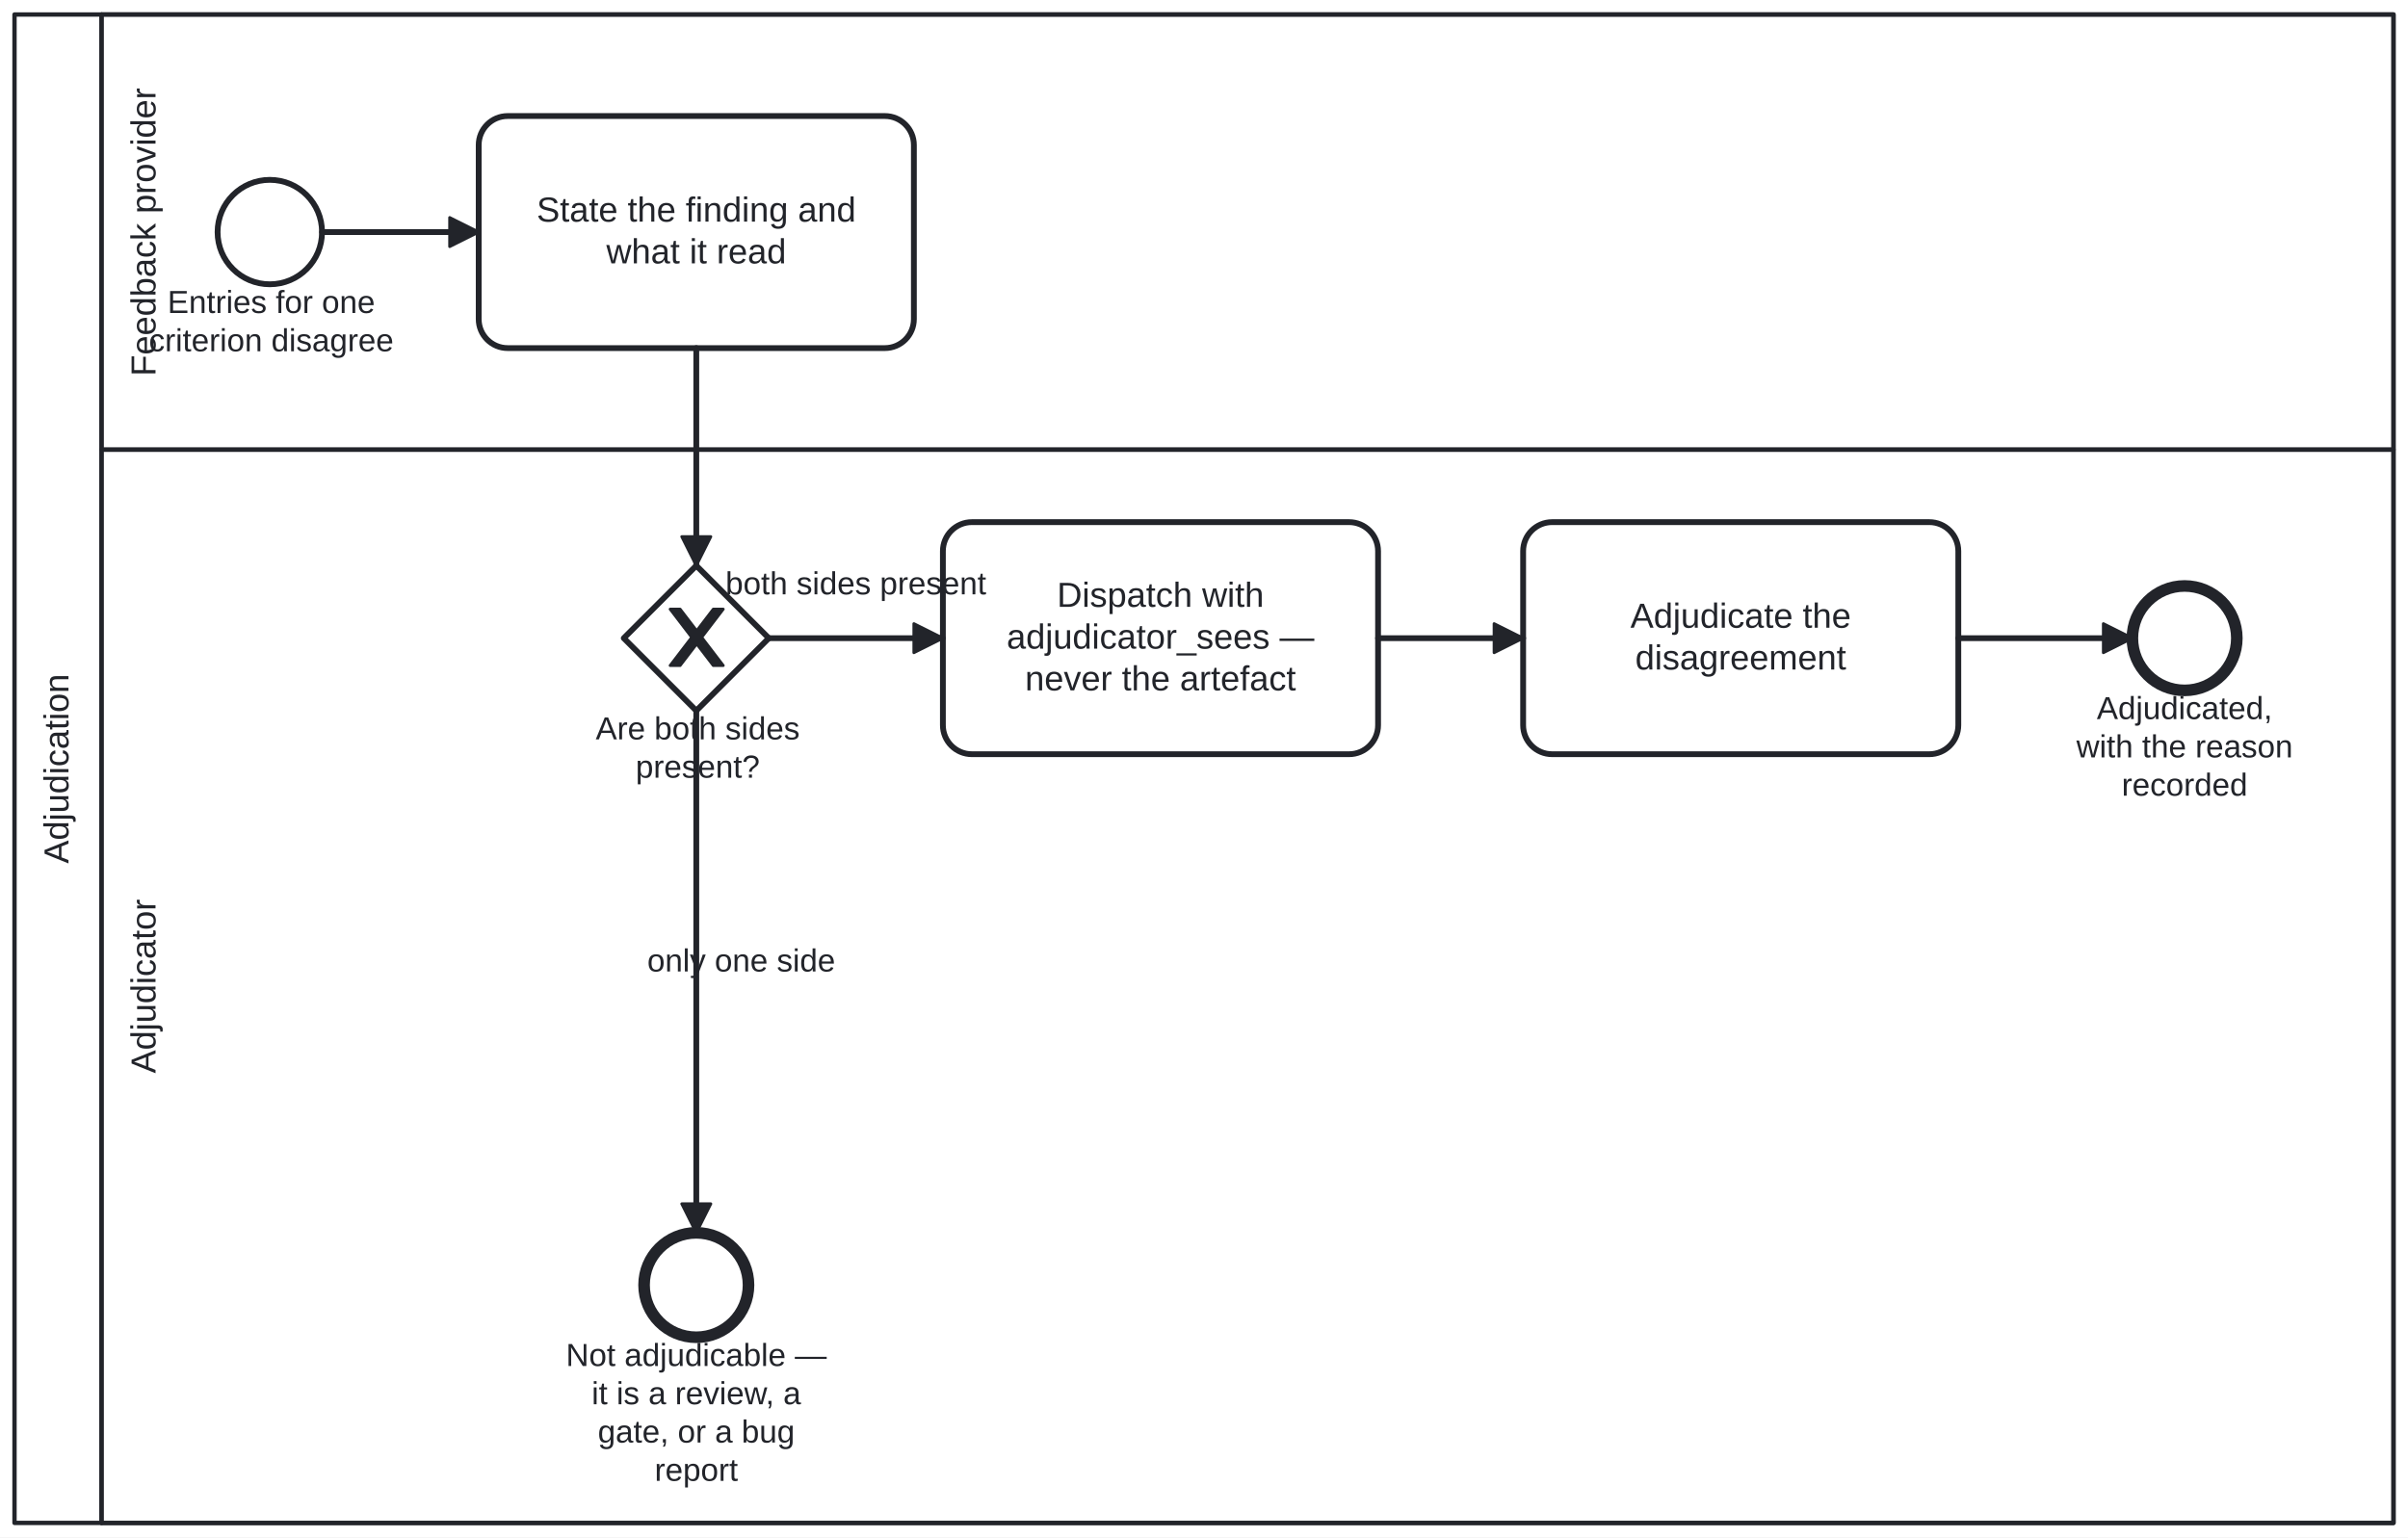
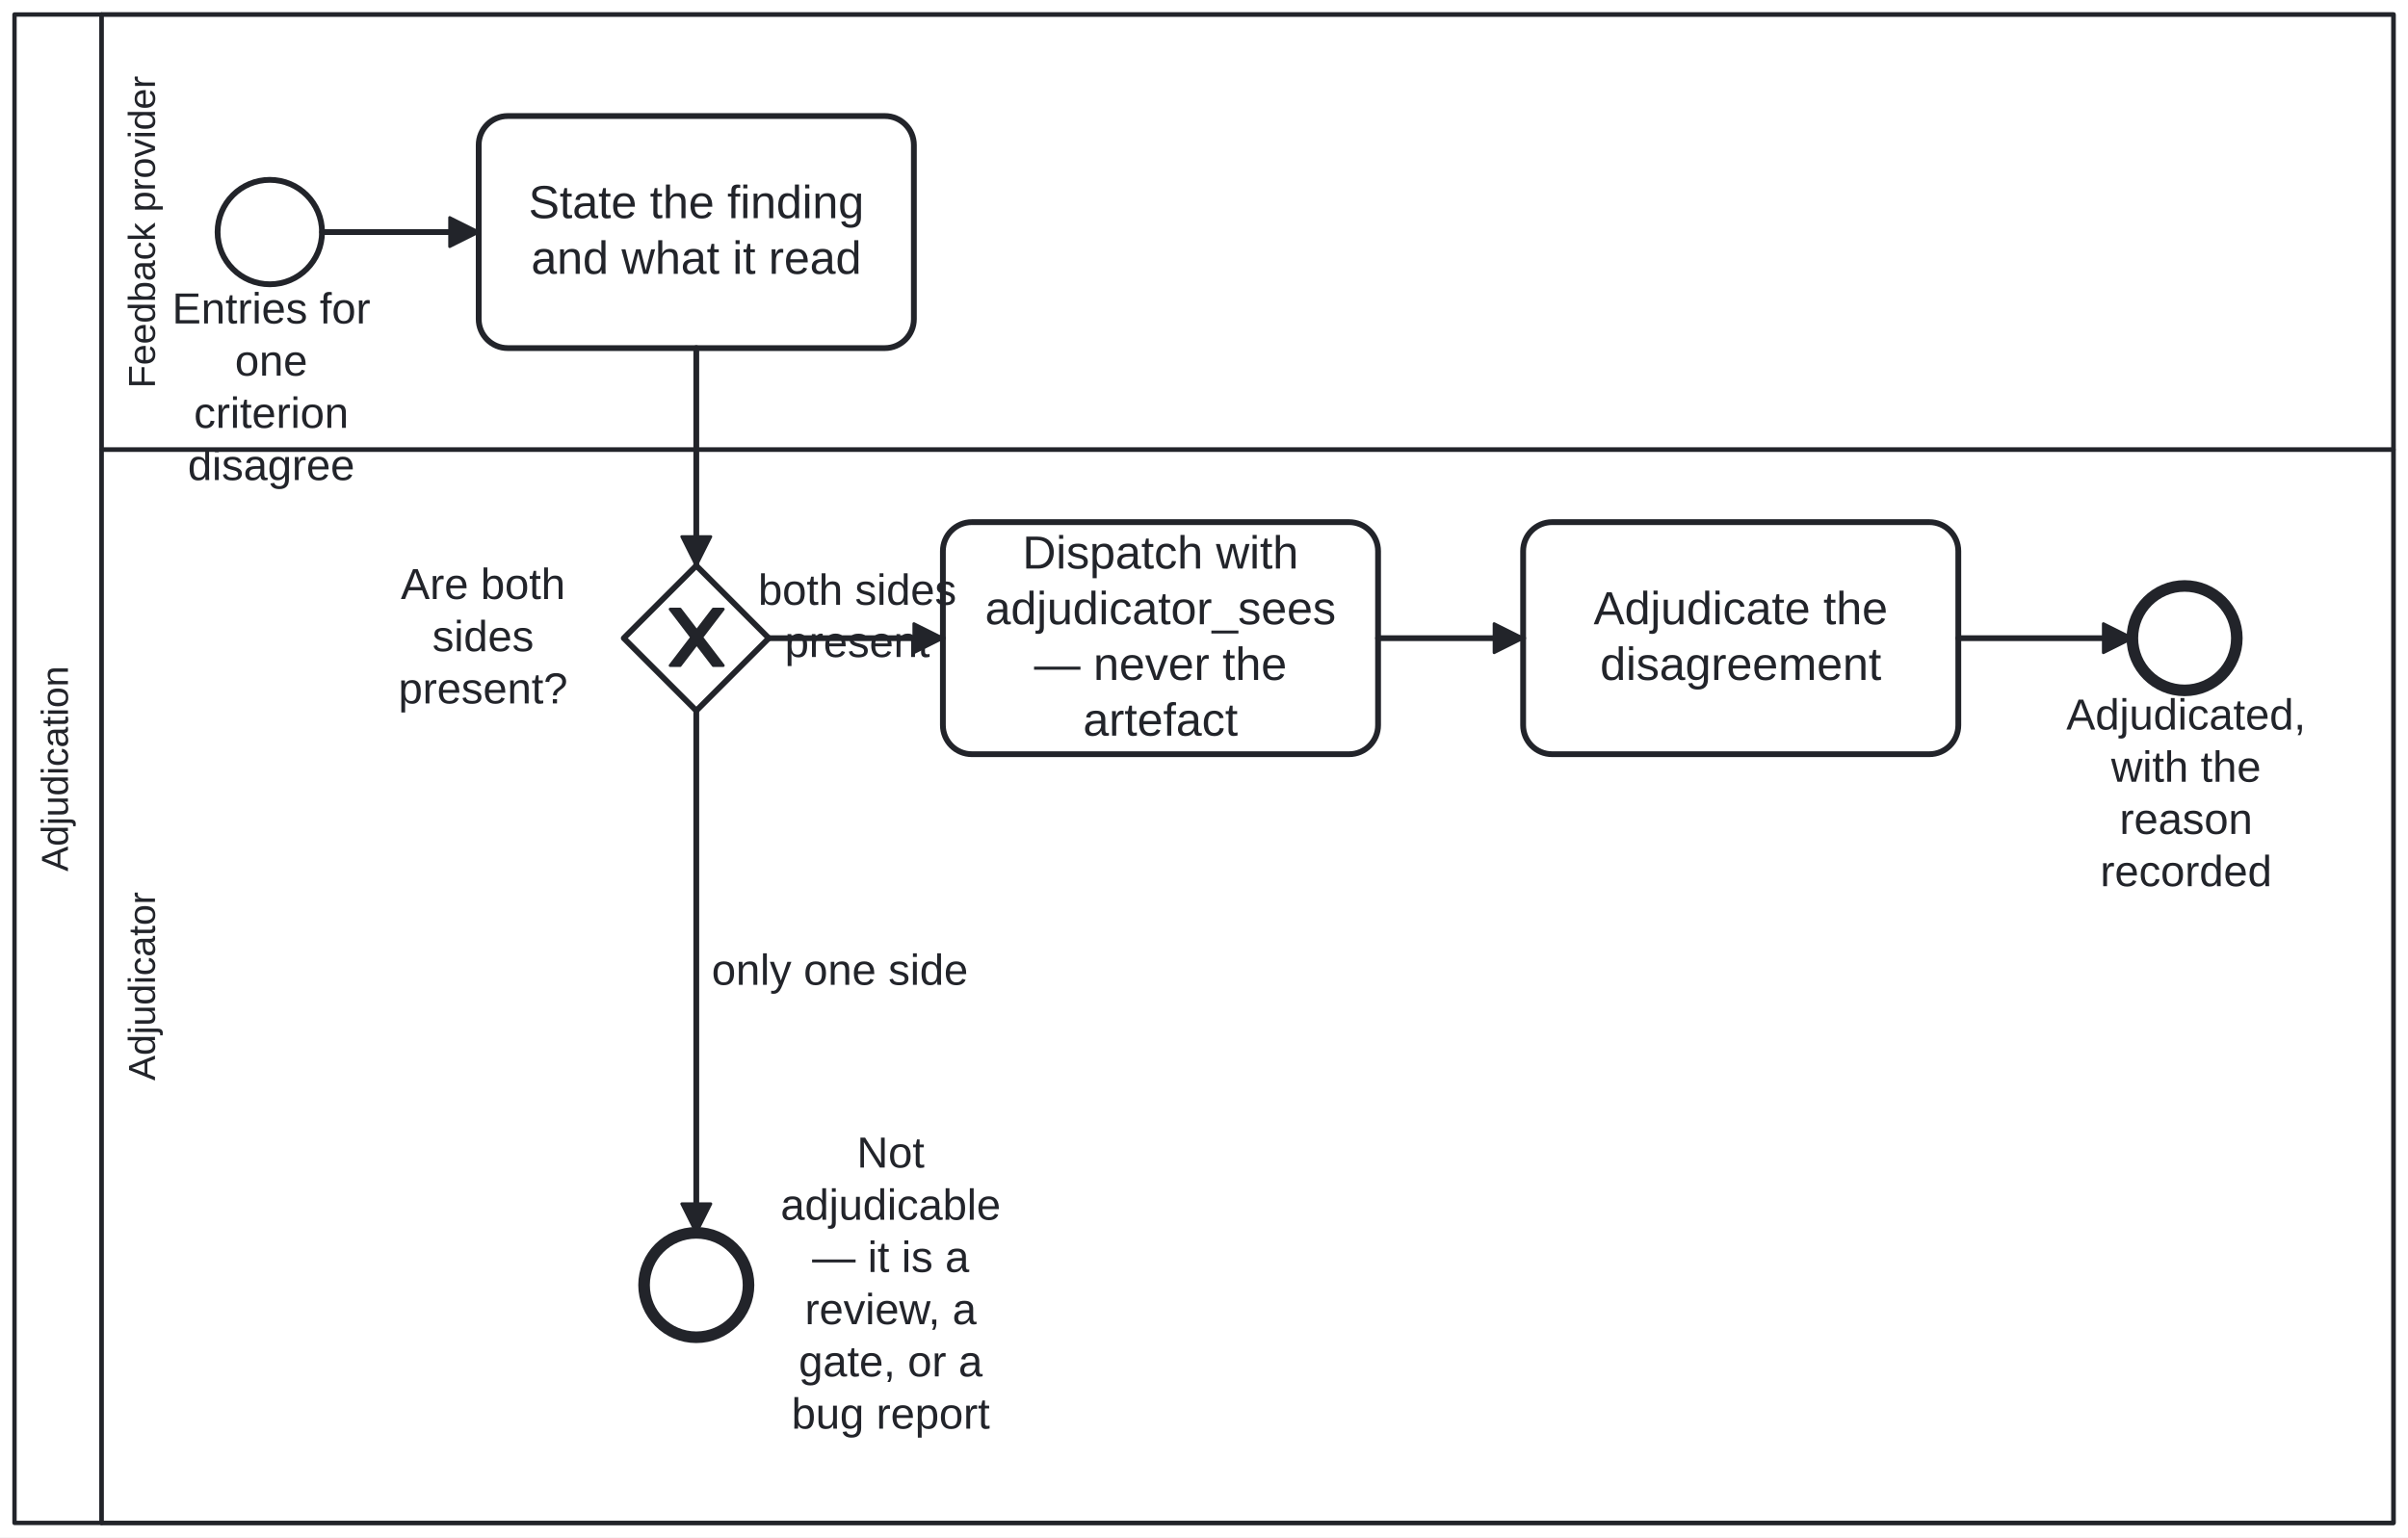
<svg xmlns="http://www.w3.org/2000/svg" width="100%" style="max-width:100%;height:auto" viewBox="155 55 830 530" version="1.1">
  <rect x="155" y="55" width="830" height="530" fill="#ffffff" />
  <g class="djs-group">
    <g class="djs-element djs-shape" data-element-id="Participant_Adjudication" style="display: block;" transform="matrix(1 0 0 1 160 60)">
      <g class="djs-visual">
        <rect x="0" y="0" width="820" height="520" rx="0" ry="0" style="stroke-linecap: round; stroke-linejoin: round; stroke: rgb(34, 36, 42); stroke-width: 1.5px; fill: white; fill-opacity: 0.95;" />
        <path style="fill: none; stroke-linecap: round; stroke-linejoin: round; stroke: rgb(34, 36, 42); stroke-width: 1.5px;" d="M30,0L30,520" />
-         <text lineHeight="1.2" class="djs-label" style="font-family: Arial, sans-serif; font-size: 12px; font-weight: normal; fill: rgb(34, 36, 42);" transform="matrix(-1.83697e-16 -1 1 -1.83697e-16 0 520)">
-           <tspan x="227.311" y="18.6">Adjudication</tspan>
+         <text lineHeight="1.05" class="djs-label" transform="matrix(-1.83697e-16 -1 1 -1.83697e-16 0 520)" style="font-family: Arial, sans-serif; font-size: 13px; font-weight: normal; fill: rgb(34, 36, 42);">
+           <tspan x="224.586" y="18.413">Adjudication</tspan>
        </text>
      </g>
      <rect class="djs-hit djs-hit-all" x="0" y="0" width="820" height="520" style="fill: none; stroke-opacity: 0; stroke: white; stroke-width: 15px;" />
    </g>
    <g class="djs-children">
      <g class="djs-group">
        <g class="djs-element djs-shape" data-element-id="Lane_Adjudicator" style="display: block;" transform="matrix(1 0 0 1 190 210)">
          <g class="djs-visual">
            <rect x="0" y="0" width="790" height="370" rx="0" ry="0" style="stroke-linecap: round; stroke-linejoin: round; stroke: rgb(34, 36, 42); stroke-width: 1.5px; fill: white; fill-opacity: 0.25;" />
-             <text lineHeight="1.2" class="djs-label" style="font-family: Arial, sans-serif; font-size: 12px; font-weight: normal; fill: rgb(34, 36, 42);" transform="matrix(-1.83697e-16 -1 1 -1.83697e-16 0 370)">
-               <tspan x="154.982" y="18.6">Adjudicator</tspan>
+             <text lineHeight="1.05" class="djs-label" transform="matrix(-1.83697e-16 -1 1 -1.83697e-16 0 370)" style="font-family: Arial, sans-serif; font-size: 13px; font-weight: normal; fill: rgb(34, 36, 42);">
+               <tspan x="152.481" y="18.413">Adjudicator</tspan>
            </text>
          </g>
          <rect class="djs-hit djs-hit-all" x="0" y="0" width="790" height="370" style="fill: none; stroke-opacity: 0; stroke: white; stroke-width: 15px;" />
        </g>
      </g>
      <g class="djs-group">
        <g class="djs-element djs-shape" data-element-id="Lane_FeedbackProvider" style="display: block;" transform="matrix(1 0 0 1 190 60)">
          <g class="djs-visual">
            <rect x="0" y="0" width="790" height="150" rx="0" ry="0" style="stroke-linecap: round; stroke-linejoin: round; stroke: rgb(34, 36, 42); stroke-width: 1.5px; fill: white; fill-opacity: 0.25;" />
-             <text lineHeight="1.2" class="djs-label" style="font-family: Arial, sans-serif; font-size: 12px; font-weight: normal; fill: rgb(34, 36, 42);" transform="matrix(-1.83697e-16 -1 1 -1.83697e-16 0 150)">
-               <tspan x="25.307" y="18.6">Feedback provider</tspan>
+             <text lineHeight="1.05" class="djs-label" transform="matrix(-1.83697e-16 -1 1 -1.83697e-16 0 150)" style="font-family: Arial, sans-serif; font-size: 13px; font-weight: normal; fill: rgb(34, 36, 42);">
+               <tspan x="21.166" y="18.413">Feedback provider</tspan>
            </text>
          </g>
          <rect class="djs-hit djs-hit-all" x="0" y="0" width="790" height="150" style="fill: none; stroke-opacity: 0; stroke: white; stroke-width: 15px;" />
        </g>
      </g>
      <g class="djs-group">
        <g class="djs-element djs-shape" data-element-id="Start_Disagreement" style="display: block;" transform="matrix(1 0 0 1 230 117)">
          <g class="djs-visual">
            <circle cx="18" cy="18" r="18" style="stroke-linecap: round; stroke-linejoin: round; stroke: rgb(34, 36, 42); stroke-width: 2px; fill: white; fill-opacity: 0.95;" />
          </g>
          <rect class="djs-hit djs-hit-all" x="0" y="0" width="36" height="36" style="fill: none; stroke-opacity: 0; stroke: white; stroke-width: 15px;" />
        </g>
      </g>
      <g class="djs-group">
-         <g class="djs-element djs-shape" data-element-id="Start_Disagreement_label" style="display: block;" transform="matrix(1 0 0 1 206 153)">
-           <g class="djs-visual">
-             <text lineHeight="1.2" class="djs-label" style="font-family: Arial, sans-serif; font-size: 11px; font-weight: normal; fill: rgb(34, 36, 42);">
-               <tspan x="6.731" y="9.9">Entries for one </tspan>
-               <tspan x="0.313" y="23.1">criterion disagree</tspan>
-             </text>
-           </g>
-           <rect class="djs-hit djs-hit-all" x="0" y="0" width="85" height="27" style="fill: none; stroke-opacity: 0; stroke: white; stroke-width: 15px;" />
+         <g class="djs-element djs-shape" data-element-id="Start_Disagreement_label" style="display: block;" transform="matrix(1 0 0 1 207 153)">
+           <g class="djs-visual">
+             <text lineHeight="1.2" class="djs-label" style="font-family: Arial, sans-serif; font-size: 15px; font-weight: normal; fill: rgb(34, 36, 42);">
+               <tspan x="7.322" y="13.5">Entries for </tspan>
+               <tspan x="28.987" y="31.5">one </tspan>
+               <tspan x="14.825" y="49.5">criterion </tspan>
+               <tspan x="12.73" y="67.5">disagree</tspan>
+             </text>
+           </g>
+           <rect class="djs-hit djs-hit-all" x="0" y="0" width="83" height="54" style="fill: none; stroke-opacity: 0; stroke: white; stroke-width: 15px;" />
        </g>
      </g>
      <g class="djs-group">
        <g class="djs-element djs-shape" data-element-id="A_StateFinding" style="display: block;" transform="matrix(1 0 0 1 320 95)">
          <g class="djs-visual">
            <rect x="0" y="0" width="150" height="80" rx="10" ry="10" style="stroke-linecap: round; stroke-linejoin: round; stroke: rgb(34, 36, 42); stroke-width: 2px; fill: white; fill-opacity: 0.95;" />
-             <text lineHeight="1.2" class="djs-label" style="font-family: Arial, sans-serif; font-size: 12px; font-weight: normal; fill: rgb(34, 36, 42);">
-               <tspan x="19.957" y="36.4">State the finding and </tspan>
-               <tspan x="43.983" y="50.8">what it read</tspan>
+             <text lineHeight="1.2" class="djs-label" style="font-family: Arial, sans-serif; font-size: 16px; font-weight: normal; fill: rgb(34, 36, 42);">
+               <tspan x="17.18" y="35.2">State the finding </tspan>
+               <tspan x="18.074" y="54.4">and what it read</tspan>
            </text>
          </g>
          <rect class="djs-hit djs-hit-all" x="0" y="0" width="150" height="80" style="fill: none; stroke-opacity: 0; stroke: white; stroke-width: 15px;" />
        </g>
      </g>
      <g class="djs-group">
        <g class="djs-element djs-shape" data-element-id="GW_Adjudicable" style="display: block;" transform="matrix(1 0 0 1 370 250)">
          <g class="djs-visual">
            <polygon points="25,0 50,25 25,50 0,25" style="stroke-linecap: round; stroke-linejoin: round; stroke: rgb(34, 36, 42); stroke-width: 2px; fill: white; fill-opacity: 0.95;" />
            <path d="m 16,15 7.429,9.714 -7.429,9.714 3.429,0 5.714,-7.464 5.714,7.464 3.429,0 -7.429,-9.714 7.429,-9.714 -3.429,0 -5.714,7.464 -5.714,-7.464 -3.429,0 z" style="fill: rgb(34, 36, 42); stroke-linecap: round; stroke-linejoin: round; stroke: rgb(34, 36, 42); stroke-width: 1px;" />
          </g>
          <rect class="djs-hit djs-hit-all" x="0" y="0" width="50" height="50" style="fill: none; stroke-opacity: 0; stroke: white; stroke-width: 15px;" />
        </g>
      </g>
      <g class="djs-group">
-         <g class="djs-element djs-shape" data-element-id="GW_Adjudicable_label" style="display: block;" transform="matrix(1 0 0 1 360 300)">
-           <g class="djs-visual">
-             <text lineHeight="1.2" class="djs-label" style="font-family: Arial, sans-serif; font-size: 11px; font-weight: normal; fill: rgb(34, 36, 42);">
-               <tspan x="0.341" y="9.9">Are both sides</tspan>
-               <tspan x="14.096" y="23.1">present?</tspan>
-             </text>
-           </g>
-           <rect class="djs-hit djs-hit-all" x="0" y="0" width="71" height="27" style="fill: none; stroke-opacity: 0; stroke: white; stroke-width: 15px;" />
+         <g class="djs-element djs-shape" data-element-id="GW_Adjudicable_label" style="display: block;" transform="matrix(1 0 0 1 292 248)">
+           <g class="djs-visual">
+             <text lineHeight="1.2" class="djs-label" style="font-family: Arial, sans-serif; font-size: 15px; font-weight: normal; fill: rgb(34, 36, 42);">
+               <tspan x="1.148" y="13.5">Are both</tspan>
+               <tspan x="11.991" y="31.5">sides </tspan>
+               <tspan x="0.313" y="49.5">present?</tspan>
+             </text>
+           </g>
+           <rect class="djs-hit djs-hit-all" x="0" y="0" width="59" height="54" style="fill: none; stroke-opacity: 0; stroke: white; stroke-width: 15px;" />
        </g>
      </g>
      <g class="djs-group">
        <g class="djs-element djs-shape" data-element-id="End_NotAdjudicable" style="display: block;" transform="matrix(1 0 0 1 377 480)">
          <g class="djs-visual">
            <circle cx="18" cy="18" r="18" style="stroke-linecap: round; stroke-linejoin: round; stroke: rgb(34, 36, 42); stroke-width: 4px; fill: white; fill-opacity: 0.95;" />
          </g>
          <rect class="djs-hit djs-hit-all" x="0" y="0" width="36" height="36" style="fill: none; stroke-opacity: 0; stroke: white; stroke-width: 15px;" />
        </g>
      </g>
      <g class="djs-group">
-         <g class="djs-element djs-shape" data-element-id="End_NotAdjudicable_label" style="display: block;" transform="matrix(1 0 0 1 350 516)">
-           <g class="djs-visual">
-             <text lineHeight="1.2" class="djs-label" style="font-family: Arial, sans-serif; font-size: 11px; font-weight: normal; fill: rgb(34, 36, 42);">
-               <tspan x="0.057" y="9.9">Not adjudicable — </tspan>
-               <tspan x="8.93" y="23.1">it is a review, a </tspan>
-               <tspan x="11.057" y="36.3">gate, or a bug </tspan>
-               <tspan x="30.632" y="49.5">report</tspan>
-             </text>
-           </g>
-           <rect class="djs-hit djs-hit-all" x="0" y="0" width="90" height="53" style="fill: none; stroke-opacity: 0; stroke: white; stroke-width: 15px;" />
+         <g class="djs-element djs-shape" data-element-id="End_NotAdjudicable_label" style="display: block;" transform="matrix(1 0 0 1 424 444)">
+           <g class="djs-visual">
+             <text lineHeight="1.2" class="djs-label" style="font-family: Arial, sans-serif; font-size: 15px; font-weight: normal; fill: rgb(34, 36, 42);">
+               <tspan x="26.329" y="13.5">Not </tspan>
+               <tspan x="0.053" y="31.5">adjudicable</tspan>
+               <tspan x="10.911" y="49.5">— it is a </tspan>
+               <tspan x="8.403" y="67.5">review, a </tspan>
+               <tspan x="6.312" y="85.5">gate, or a </tspan>
+               <tspan x="3.811" y="103.5">bug report</tspan>
+             </text>
+           </g>
+           <rect class="djs-hit djs-hit-all" x="0" y="0" width="76" height="108" style="fill: none; stroke-opacity: 0; stroke: white; stroke-width: 15px;" />
        </g>
      </g>
      <g class="djs-group">
        <g class="djs-element djs-shape" data-element-id="A_Dispatch" style="display: block;" transform="matrix(1 0 0 1 480 235)">
          <g class="djs-visual">
            <rect x="0" y="0" width="150" height="80" rx="10" ry="10" style="stroke-linecap: round; stroke-linejoin: round; stroke: rgb(34, 36, 42); stroke-width: 2px; fill: white; fill-opacity: 0.95;" />
-             <text lineHeight="1.2" class="djs-label" style="font-family: Arial, sans-serif; font-size: 12px; font-weight: normal; fill: rgb(34, 36, 42);">
-               <tspan x="39.319" y="29.2">Dispatch with </tspan>
-               <tspan x="21.97" y="43.6">adjudicator_sees — </tspan>
-               <tspan x="28.307" y="58">never the artefact</tspan>
+             <text lineHeight="1.2" class="djs-label" style="font-family: Arial, sans-serif; font-size: 16px; font-weight: normal; fill: rgb(34, 36, 42);">
+               <tspan x="27.426" y="16">Dispatch with </tspan>
+               <tspan x="14.516" y="35.2">adjudicator_sees </tspan>
+               <tspan x="31.422" y="54.4">— never the </tspan>
+               <tspan x="48.32" y="73.6">artefact</tspan>
            </text>
          </g>
          <rect class="djs-hit djs-hit-all" x="0" y="0" width="150" height="80" style="fill: none; stroke-opacity: 0; stroke: white; stroke-width: 15px;" />
        </g>
      </g>
      <g class="djs-group">
        <g class="djs-element djs-shape" data-element-id="A_Adjudicate" style="display: block;" transform="matrix(1 0 0 1 680 235)">
          <g class="djs-visual">
            <rect x="0" y="0" width="150" height="80" rx="10" ry="10" style="stroke-linecap: round; stroke-linejoin: round; stroke: rgb(34, 36, 42); stroke-width: 2px; fill: white; fill-opacity: 0.95;" />
-             <text lineHeight="1.2" class="djs-label" style="font-family: Arial, sans-serif; font-size: 12px; font-weight: normal; fill: rgb(34, 36, 42);">
-               <tspan x="36.973" y="36.4">Adjudicate the </tspan>
-               <tspan x="38.646" y="50.8">disagreement</tspan>
+             <text lineHeight="1.2" class="djs-label" style="font-family: Arial, sans-serif; font-size: 16px; font-weight: normal; fill: rgb(34, 36, 42);">
+               <tspan x="24.297" y="35.2">Adjudicate the </tspan>
+               <tspan x="26.527" y="54.4">disagreement</tspan>
            </text>
          </g>
          <rect class="djs-hit djs-hit-all" x="0" y="0" width="150" height="80" style="fill: none; stroke-opacity: 0; stroke: white; stroke-width: 15px;" />
        </g>
      </g>
      <g class="djs-group">
        <g class="djs-element djs-shape" data-element-id="End_Adjudicated" style="display: block;" transform="matrix(1 0 0 1 890 257)">
          <g class="djs-visual">
            <circle cx="18" cy="18" r="18" style="stroke-linecap: round; stroke-linejoin: round; stroke: rgb(34, 36, 42); stroke-width: 4px; fill: white; fill-opacity: 0.95;" />
          </g>
          <rect class="djs-hit djs-hit-all" x="0" y="0" width="36" height="36" style="fill: none; stroke-opacity: 0; stroke: white; stroke-width: 15px;" />
        </g>
      </g>
      <g class="djs-group">
-         <g class="djs-element djs-shape" data-element-id="End_Adjudicated_label" style="display: block;" transform="matrix(1 0 0 1 866 293)">
-           <g class="djs-visual">
-             <text lineHeight="1.2" class="djs-label" style="font-family: Arial, sans-serif; font-size: 11px; font-weight: normal; fill: rgb(34, 36, 42);">
-               <tspan x="11.729" y="9.9">Adjudicated, </tspan>
-               <tspan x="4.7" y="23.1">with the reason </tspan>
-               <tspan x="20.293" y="36.3">recorded</tspan>
-             </text>
-           </g>
-           <rect class="djs-hit djs-hit-all" x="0" y="0" width="84" height="40" style="fill: none; stroke-opacity: 0; stroke: white; stroke-width: 15px;" />
+         <g class="djs-element djs-shape" data-element-id="End_Adjudicated_label" style="display: block;" transform="matrix(1 0 0 1 867 293)">
+           <g class="djs-visual">
+             <text lineHeight="1.2" class="djs-label" style="font-family: Arial, sans-serif; font-size: 15px; font-weight: normal; fill: rgb(34, 36, 42);">
+               <tspan x="0.221" y="13.5">Adjudicated,</tspan>
+               <tspan x="15.653" y="31.5">with the </tspan>
+               <tspan x="18.568" y="49.5">reason </tspan>
+               <tspan x="11.899" y="67.5">recorded</tspan>
+             </text>
+           </g>
+           <rect class="djs-hit djs-hit-all" x="0" y="0" width="83" height="72" style="fill: none; stroke-opacity: 0; stroke: white; stroke-width: 15px;" />
        </g>
      </g>
      <g class="djs-group">
        <g class="djs-element djs-connection" data-element-id="F_1" style="display: block;">
          <g class="djs-visual">
            <defs>
              <marker id="folio-marker-1" viewBox="0 0 20 20" refX="11" refY="10" markerWidth="10" markerHeight="10" orient="auto">
                <path d="M 1 5 L 11 10 L 1 15 Z" style="stroke-linecap: round; stroke-linejoin: round; stroke: rgb(34, 36, 42); stroke-width: 1px; fill: rgb(34, 36, 42);" />
              </marker>
            </defs>
            <path data-corner-radius="5" style="fill: none; stroke-linecap: round; stroke-linejoin: round; stroke: rgb(34, 36, 42); stroke-width: 2px; marker-end: url('#folio-marker-1');" d="M266,135L320,135" />
          </g>
          <path d="M266,135L320,135" class="djs-hit djs-hit-stroke" style="fill: none; stroke-opacity: 0; stroke: white; stroke-width: 15px;" />
        </g>
      </g>
      <g class="djs-group">
        <g class="djs-element djs-connection" data-element-id="F_2" style="display: block;">
          <g class="djs-visual">
            <defs>
              <marker id="folio-marker-2" viewBox="0 0 20 20" refX="11" refY="10" markerWidth="10" markerHeight="10" orient="auto">
                <path d="M 1 5 L 11 10 L 1 15 Z" style="stroke-linecap: round; stroke-linejoin: round; stroke: rgb(34, 36, 42); stroke-width: 1px; fill: rgb(34, 36, 42);" />
              </marker>
            </defs>
            <path data-corner-radius="5" style="fill: none; stroke-linecap: round; stroke-linejoin: round; stroke: rgb(34, 36, 42); stroke-width: 2px; marker-end: url('#folio-marker-2');" d="M395,175L395,250" />
          </g>
          <path d="M395,175L395,250" class="djs-hit djs-hit-stroke" style="fill: none; stroke-opacity: 0; stroke: white; stroke-width: 15px;" />
        </g>
      </g>
      <g class="djs-group">
        <g class="djs-element djs-connection" data-element-id="F_Adjudicable" style="display: block;">
          <g class="djs-visual">
            <defs>
              <marker id="folio-marker-3" viewBox="0 0 20 20" refX="11" refY="10" markerWidth="10" markerHeight="10" orient="auto">
                <path d="M 1 5 L 11 10 L 1 15 Z" style="stroke-linecap: round; stroke-linejoin: round; stroke: rgb(34, 36, 42); stroke-width: 1px; fill: rgb(34, 36, 42);" />
              </marker>
            </defs>
            <path data-corner-radius="5" style="fill: none; stroke-linecap: round; stroke-linejoin: round; stroke: rgb(34, 36, 42); stroke-width: 2px; marker-end: url('#folio-marker-3');" d="M420,275L480,275" />
          </g>
          <path d="M420,275L480,275" class="djs-hit djs-hit-stroke" style="fill: none; stroke-opacity: 0; stroke: white; stroke-width: 15px;" />
        </g>
      </g>
      <g class="djs-group">
-         <g class="djs-element djs-shape" data-element-id="F_Adjudicable_label" style="display: block;" transform="matrix(1 0 0 1 405 250)">
-           <g class="djs-visual">
-             <text lineHeight="1.2" class="djs-label" style="font-family: Arial, sans-serif; font-size: 11px; font-weight: normal; fill: rgb(34, 36, 42);">
-               <tspan x="0.055" y="9.9">both sides present</tspan>
-             </text>
-           </g>
-           <rect class="djs-hit djs-hit-all" x="0" y="0" width="90" height="14" style="fill: none; stroke-opacity: 0; stroke: white; stroke-width: 15px;" />
+         <g class="djs-element djs-shape" data-element-id="F_Adjudicable_label" style="display: block;" transform="matrix(1 0 0 1 416 250)">
+           <g class="djs-visual">
+             <text lineHeight="1.2" class="djs-label" style="font-family: Arial, sans-serif; font-size: 15px; font-weight: normal; fill: rgb(34, 36, 42);">
+               <tspan x="0.311" y="13.5">both sides</tspan>
+               <tspan x="9.484" y="31.5">present</tspan>
+             </text>
+           </g>
+           <rect class="djs-hit djs-hit-all" x="0" y="0" width="69" height="36" style="fill: none; stroke-opacity: 0; stroke: white; stroke-width: 15px;" />
        </g>
      </g>
      <g class="djs-group">
        <g class="djs-element djs-connection" data-element-id="F_NotAdjudicable" style="display: block;">
          <g class="djs-visual">
            <defs>
              <marker id="folio-marker-4" viewBox="0 0 20 20" refX="11" refY="10" markerWidth="10" markerHeight="10" orient="auto">
                <path d="M 1 5 L 11 10 L 1 15 Z" style="stroke-linecap: round; stroke-linejoin: round; stroke: rgb(34, 36, 42); stroke-width: 1px; fill: rgb(34, 36, 42);" />
              </marker>
            </defs>
            <path data-corner-radius="5" style="fill: none; stroke-linecap: round; stroke-linejoin: round; stroke: rgb(34, 36, 42); stroke-width: 2px; marker-end: url('#folio-marker-4');" d="M395,300L395,480" />
          </g>
          <path d="M395,300L395,480" class="djs-hit djs-hit-stroke" style="fill: none; stroke-opacity: 0; stroke: white; stroke-width: 15px;" />
        </g>
      </g>
      <g class="djs-group">
-         <g class="djs-element djs-shape" data-element-id="F_NotAdjudicable_label" style="display: block;" transform="matrix(1 0 0 1 378 380)">
-           <g class="djs-visual">
-             <text lineHeight="1.2" class="djs-label" style="font-family: Arial, sans-serif; font-size: 11px; font-weight: normal; fill: rgb(34, 36, 42);">
-               <tspan x="0.088" y="9.9">only one side</tspan>
-             </text>
-           </g>
-           <rect class="djs-hit djs-hit-all" x="0" y="0" width="65" height="14" style="fill: none; stroke-opacity: 0; stroke: white; stroke-width: 15px;" />
+         <g class="djs-element djs-shape" data-element-id="F_NotAdjudicable_label" style="display: block;" transform="matrix(1 0 0 1 400 381)">
+           <g class="djs-visual">
+             <text lineHeight="1.2" class="djs-label" style="font-family: Arial, sans-serif; font-size: 15px; font-weight: normal; fill: rgb(34, 36, 42);">
+               <tspan x="0.302" y="13.5">only one side</tspan>
+             </text>
+           </g>
+           <rect class="djs-hit djs-hit-all" x="0" y="0" width="89" height="18" style="fill: none; stroke-opacity: 0; stroke: white; stroke-width: 15px;" />
        </g>
      </g>
      <g class="djs-group">
        <g class="djs-element djs-connection" data-element-id="F_3" style="display: block;">
          <g class="djs-visual">
            <defs>
              <marker id="folio-marker-5" viewBox="0 0 20 20" refX="11" refY="10" markerWidth="10" markerHeight="10" orient="auto">
                <path d="M 1 5 L 11 10 L 1 15 Z" style="stroke-linecap: round; stroke-linejoin: round; stroke: rgb(34, 36, 42); stroke-width: 1px; fill: rgb(34, 36, 42);" />
              </marker>
            </defs>
            <path data-corner-radius="5" style="fill: none; stroke-linecap: round; stroke-linejoin: round; stroke: rgb(34, 36, 42); stroke-width: 2px; marker-end: url('#folio-marker-5');" d="M630,275L680,275" />
          </g>
          <path d="M630,275L680,275" class="djs-hit djs-hit-stroke" style="fill: none; stroke-opacity: 0; stroke: white; stroke-width: 15px;" />
        </g>
      </g>
      <g class="djs-group">
        <g class="djs-element djs-connection" data-element-id="F_4" style="display: block;">
          <g class="djs-visual">
            <defs>
              <marker id="folio-marker-6" viewBox="0 0 20 20" refX="11" refY="10" markerWidth="10" markerHeight="10" orient="auto">
                <path d="M 1 5 L 11 10 L 1 15 Z" style="stroke-linecap: round; stroke-linejoin: round; stroke: rgb(34, 36, 42); stroke-width: 1px; fill: rgb(34, 36, 42);" />
              </marker>
            </defs>
            <path data-corner-radius="5" style="fill: none; stroke-linecap: round; stroke-linejoin: round; stroke: rgb(34, 36, 42); stroke-width: 2px; marker-end: url('#folio-marker-6');" d="M830,275L890,275" />
          </g>
          <path d="M830,275L890,275" class="djs-hit djs-hit-stroke" style="fill: none; stroke-opacity: 0; stroke: white; stroke-width: 15px;" />
        </g>
      </g>
    </g>
  </g>
</svg>
